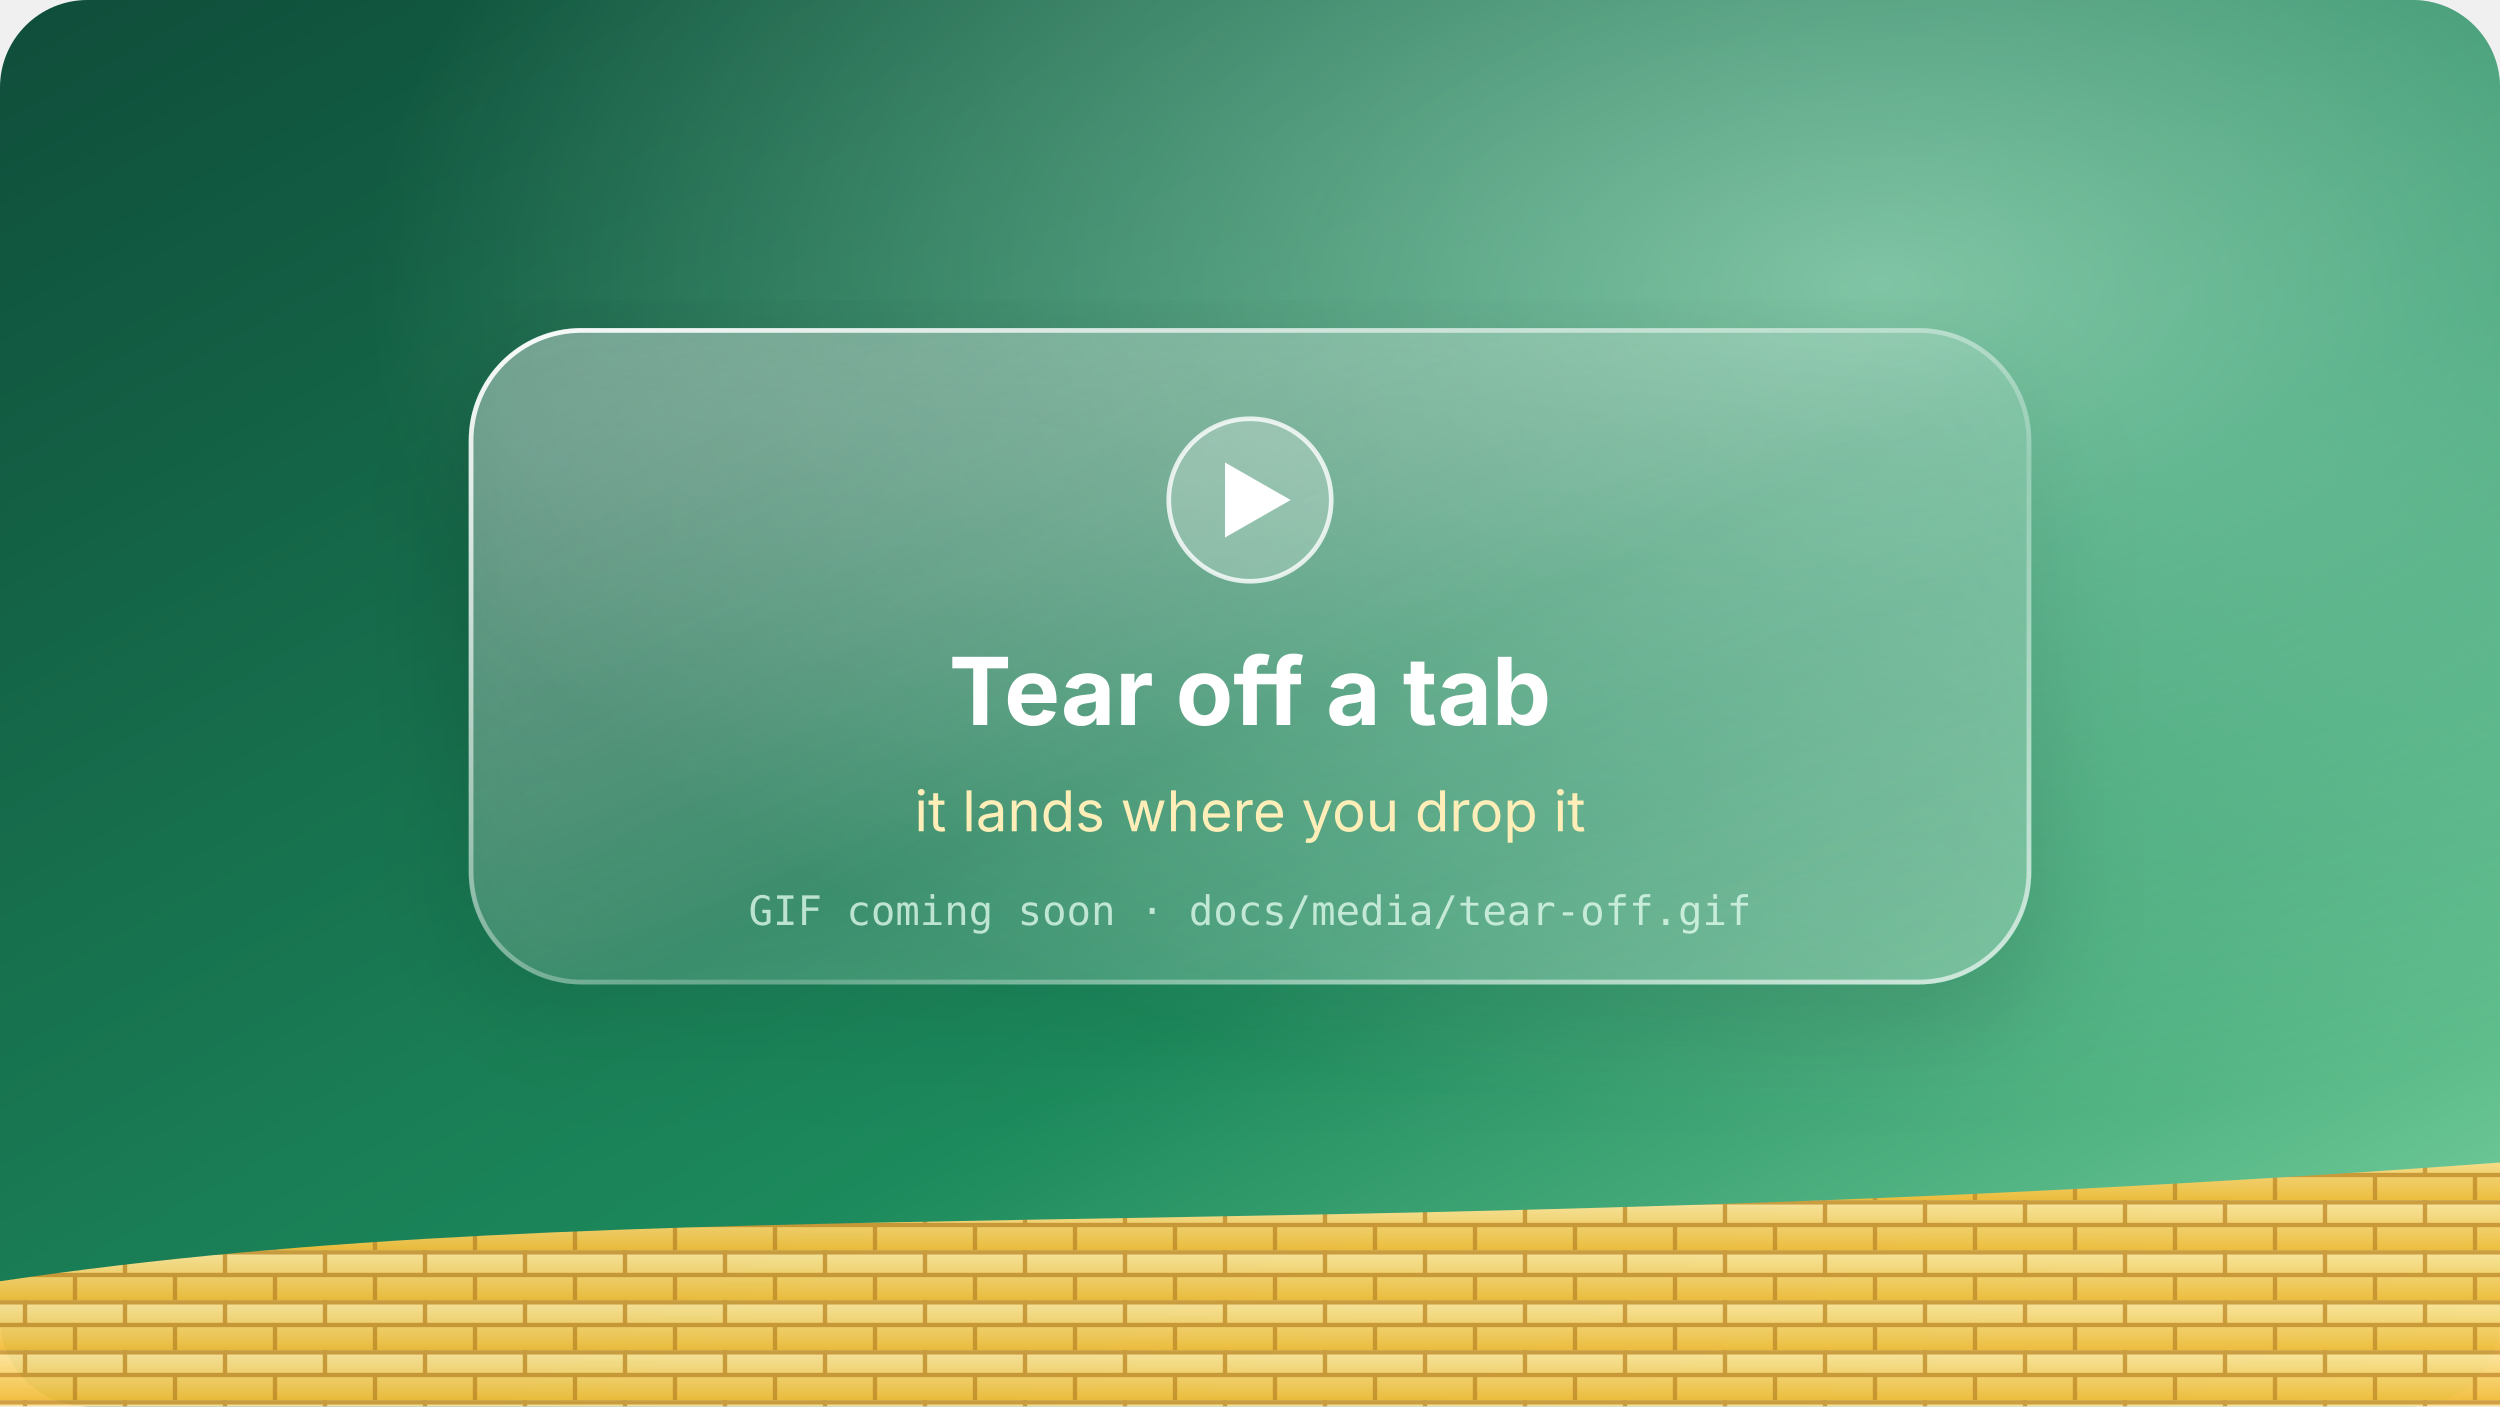
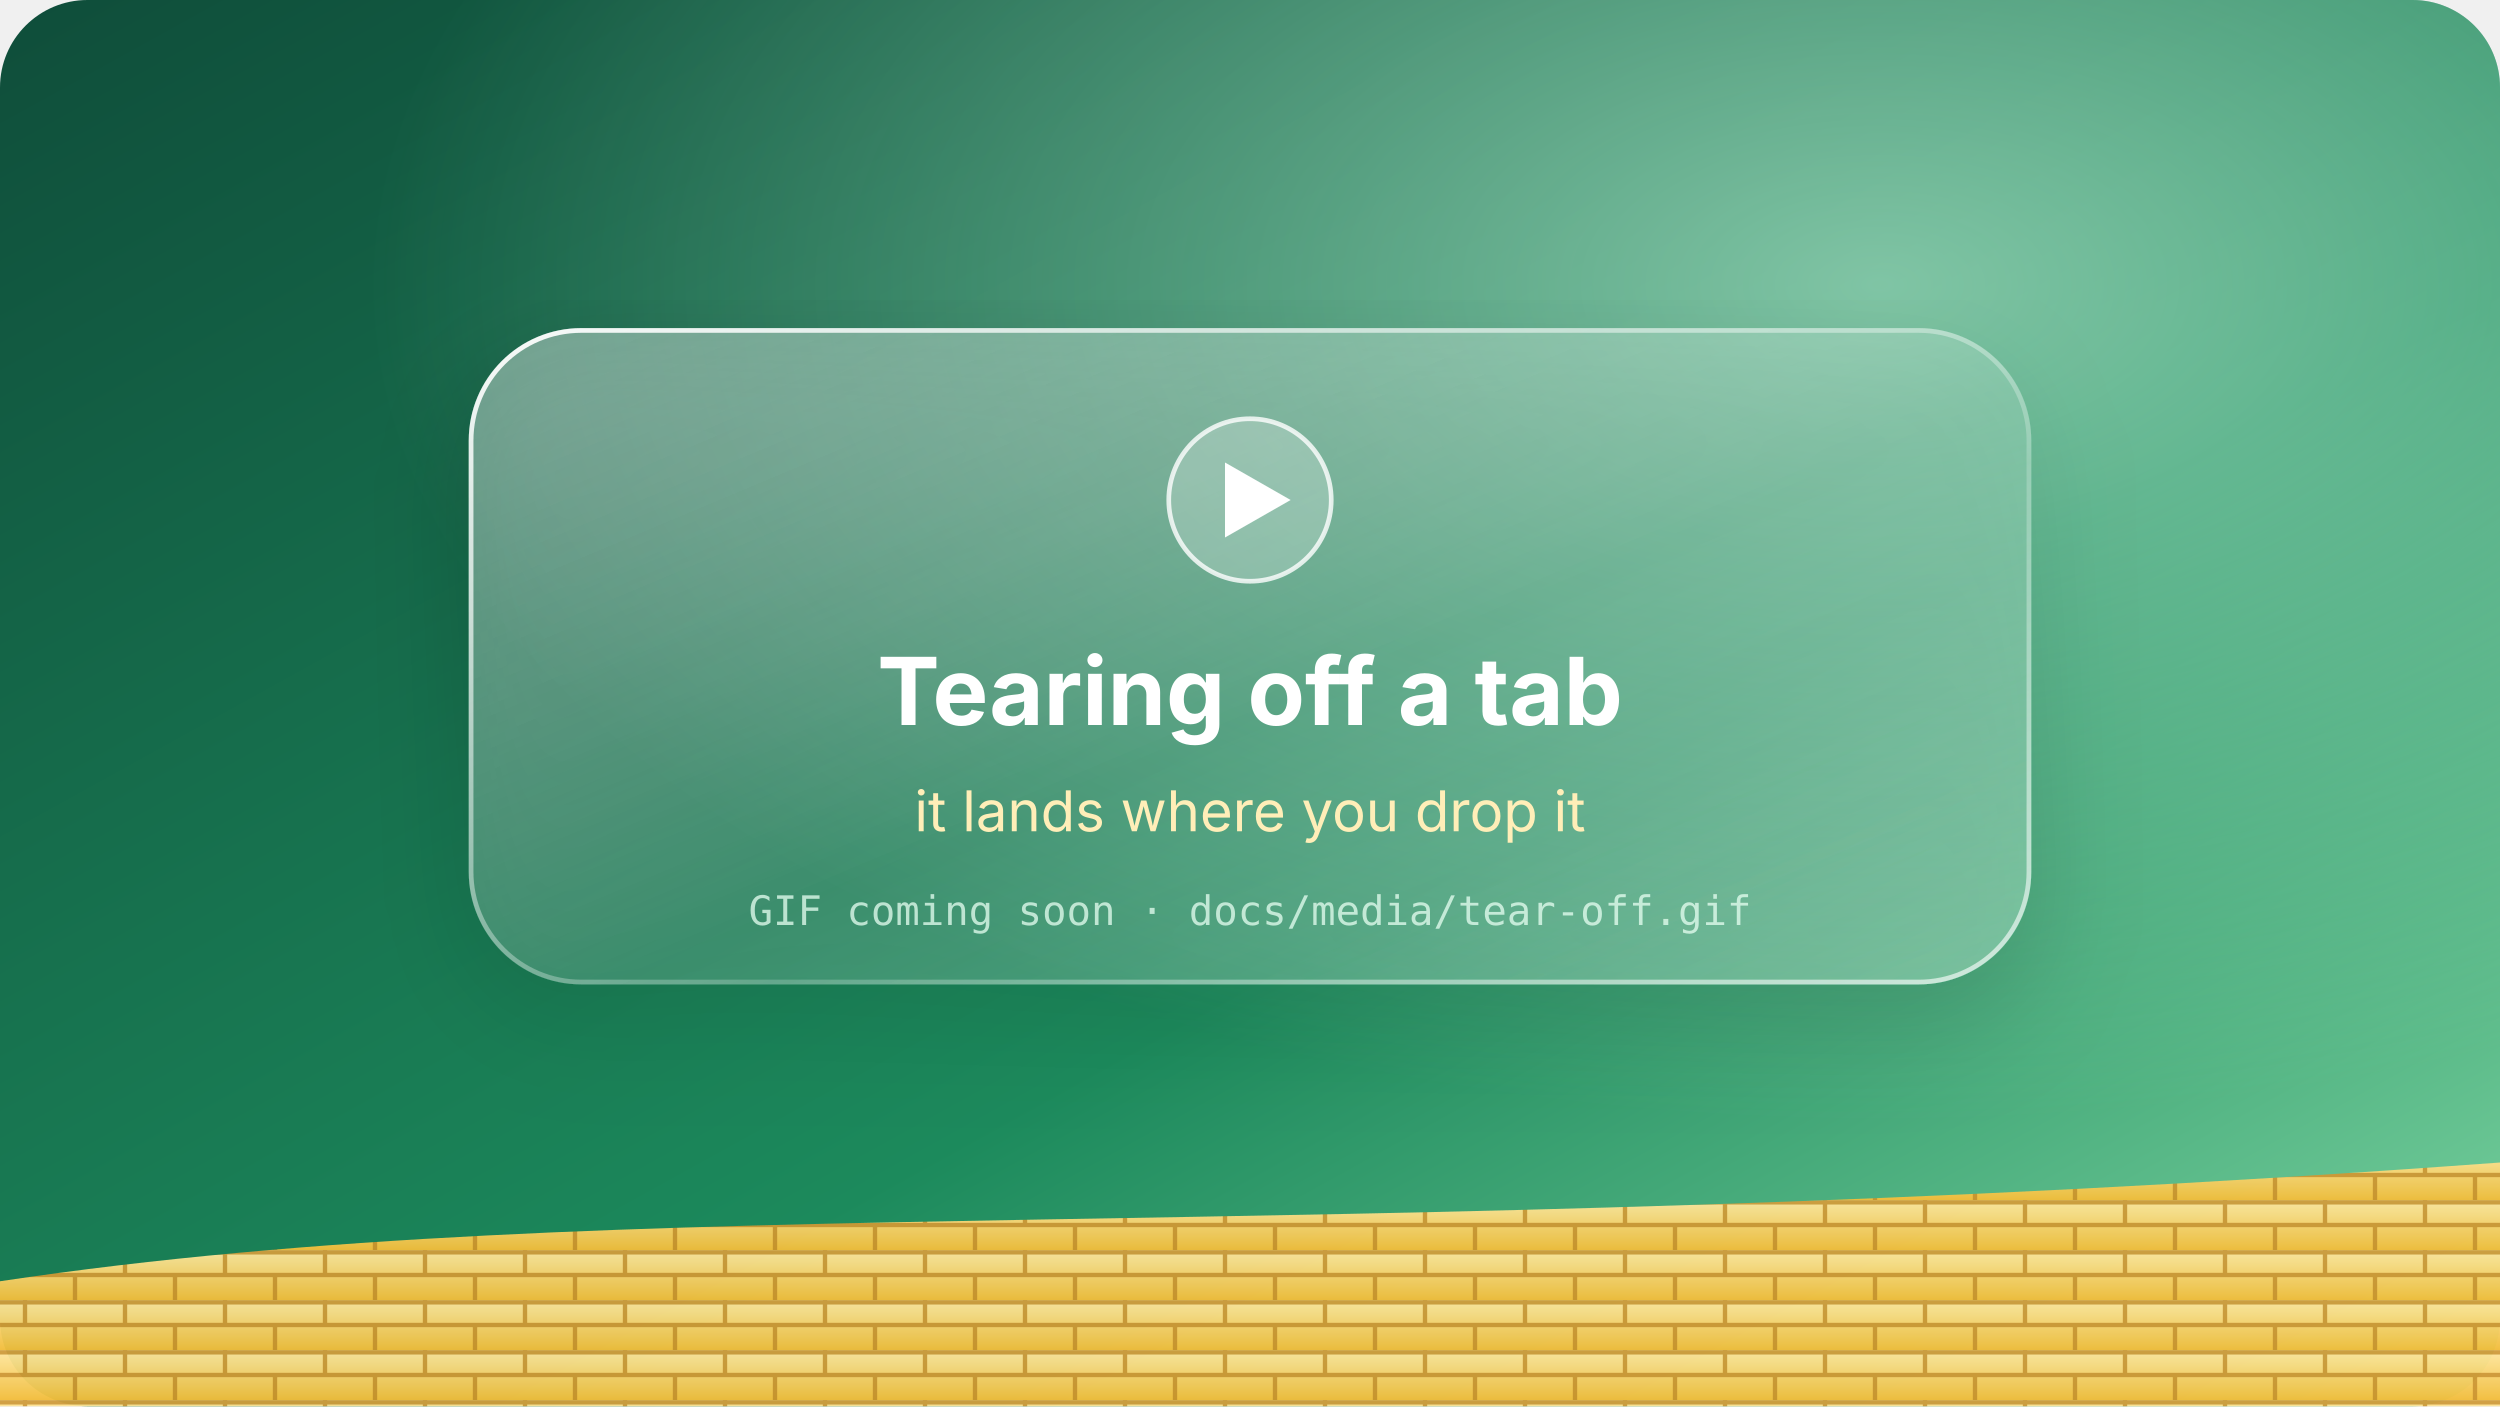
<svg xmlns="http://www.w3.org/2000/svg" width="800" height="450" viewBox="0 0 800 450">
  <defs>
    <linearGradient id="bg" x1="0" y1="0" x2="1" y2="1">
      <stop offset="0" stop-color="#0f4d3a" />
      <stop offset="0.6" stop-color="#1c8a5c" />
      <stop offset="1" stop-color="#7fd6a3" />
    </linearGradient>
    <radialGradient id="glow" cx="0.75" cy="0.2" r="0.6">
      <stop offset="0" stop-color="#d4ffe6" stop-opacity="0.55" />
      <stop offset="1" stop-color="#d4ffe6" stop-opacity="0" />
    </radialGradient>
    <linearGradient id="glass" x1="0" y1="0" x2="1" y2="1">
      <stop offset="0" stop-color="#fff" stop-opacity="0.38" />
      <stop offset="0.55" stop-color="#fff" stop-opacity="0.12" />
      <stop offset="1" stop-color="#e6fff1" stop-opacity="0.26" />
    </linearGradient>
    <linearGradient id="rim" x1="0" y1="0" x2="1" y2="1">
      <stop offset="0" stop-color="#fff" stop-opacity="0.95" />
      <stop offset="0.6" stop-color="#fff" stop-opacity="0.2" />
      <stop offset="1" stop-color="#fff" stop-opacity="0.65" />
    </linearGradient>
    <linearGradient id="brick" x1="0" y1="0" x2="0" y2="1">
      <stop offset="0" stop-color="#ffe8a1" />
      <stop offset="1" stop-color="#f2bd3a" />
    </linearGradient>
    <pattern id="road" width="32" height="16" patternUnits="userSpaceOnUse">
      <rect width="32" height="16" fill="url(#brick)" />
      <path d="M0 0.75H32M0 8H32M8 0V8M24 8V16" stroke="#c48a25" stroke-width="1.4" fill="none" opacity="0.8" />
    </pattern>
    <filter id="shadow" x="-10%" y="-10%" width="120%" height="140%">
      <feDropShadow dx="0" dy="12" stdDeviation="16" flood-color="#03251a" flood-opacity="0.5" />
    </filter>
  </defs>
  <rect width="800" height="450" rx="28" fill="url(#bg)" />
  <rect width="800" height="450" rx="28" fill="url(#glow)" />
  <path d="M0 410 C200 380 420 400 800 372 V450 H0 Z" fill="url(#road)" opacity="0.95" />
  <g filter="url(#shadow)">
    <rect x="150" y="105" width="500" height="210" rx="36" fill="url(#glass)" />
    <rect x="150.75" y="105.75" width="498.5" height="208.5" rx="35.25" fill="none" stroke="url(#rim)" stroke-width="1.5" />
  </g>
  <circle cx="400" cy="160" r="26" fill="#ffffff" fill-opacity="0.22" stroke="#fff" stroke-opacity="0.8" stroke-width="1.5" />
  <polygon points="392,148 392,172 413,160" fill="#ffffff" />
-   <text x="400" y="232" text-anchor="middle" font-family="-apple-system, BlinkMacSystemFont, 'SF Pro Display', 'Helvetica Neue', sans-serif" font-size="30" font-weight="700" fill="#ffffff">Tear off a tab</text>
+   <text x="400" y="232" text-anchor="middle" font-family="-apple-system, BlinkMacSystemFont, 'SF Pro Display', 'Helvetica Neue', sans-serif" font-size="30" font-weight="700" fill="#ffffff">Tearing off a tab</text>
  <text x="400" y="266" text-anchor="middle" font-family="-apple-system, BlinkMacSystemFont, 'SF Pro Text', 'Helvetica Neue', sans-serif" font-size="18" fill="#ffeeb8">it lands where you drop it</text>
  <text x="400" y="296" text-anchor="middle" font-family="ui-monospace, 'SF Mono', Menlo, monospace" font-size="13" fill="#e6fff1" fill-opacity="0.75">GIF coming soon · docs/media/tear-off.gif</text>
</svg>
